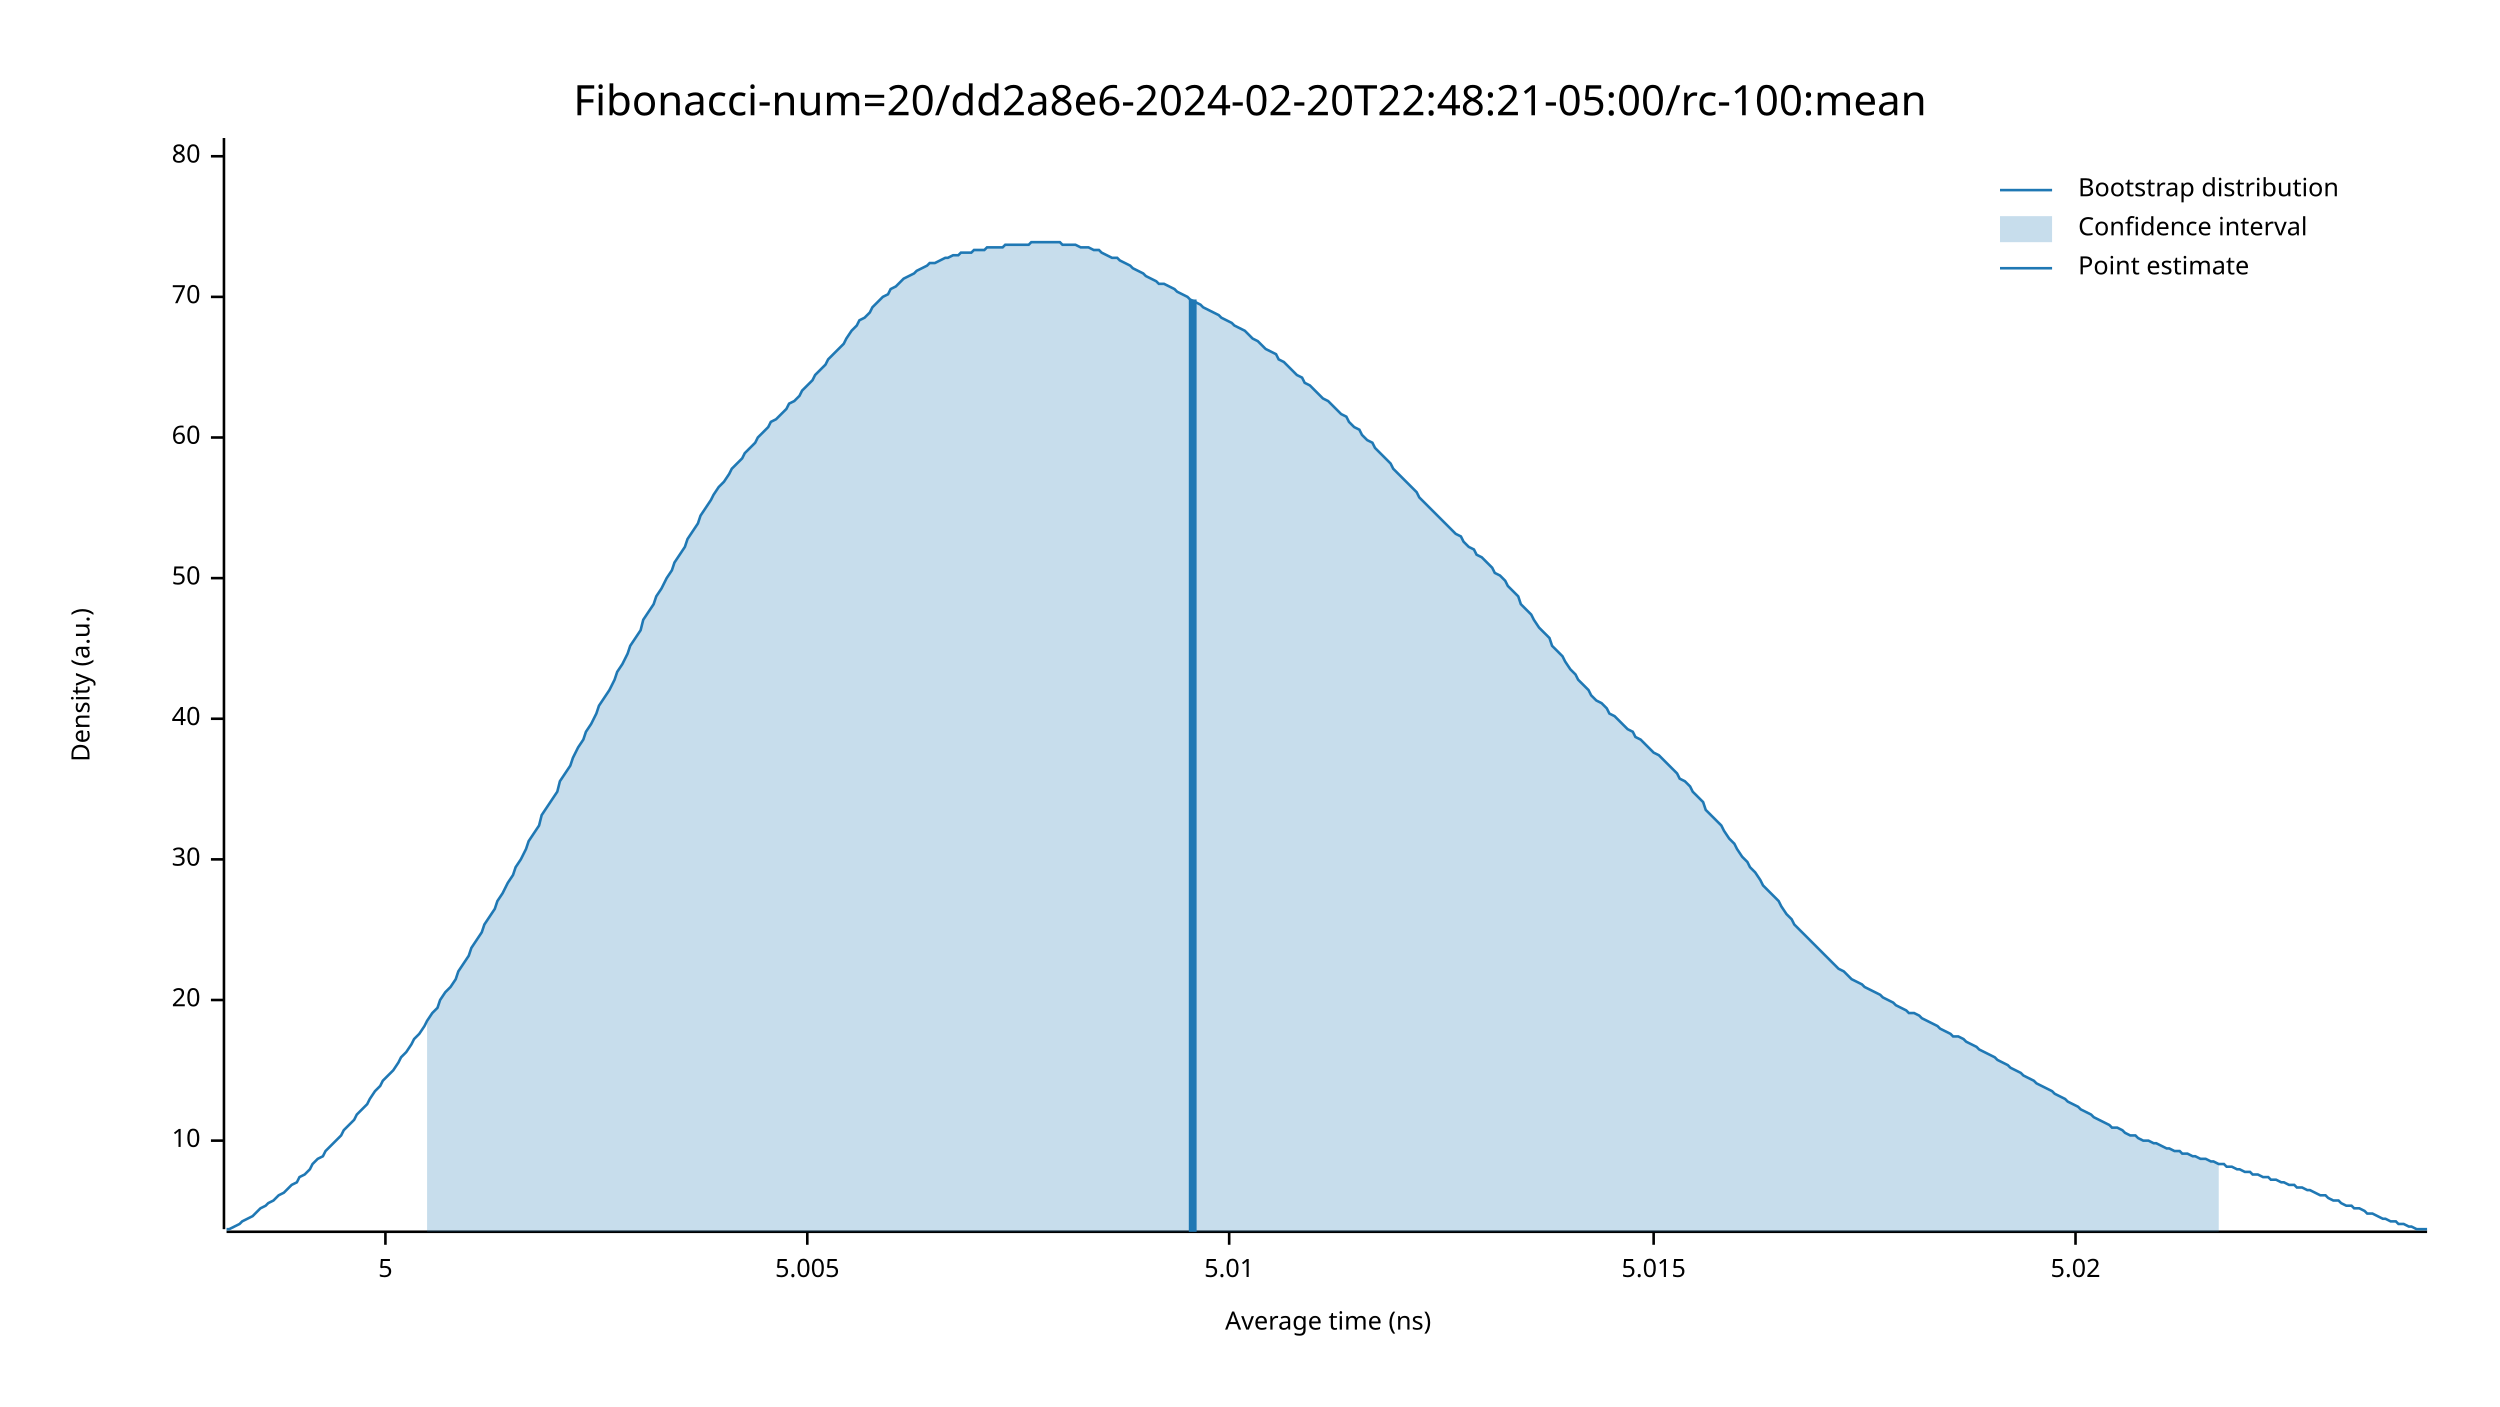
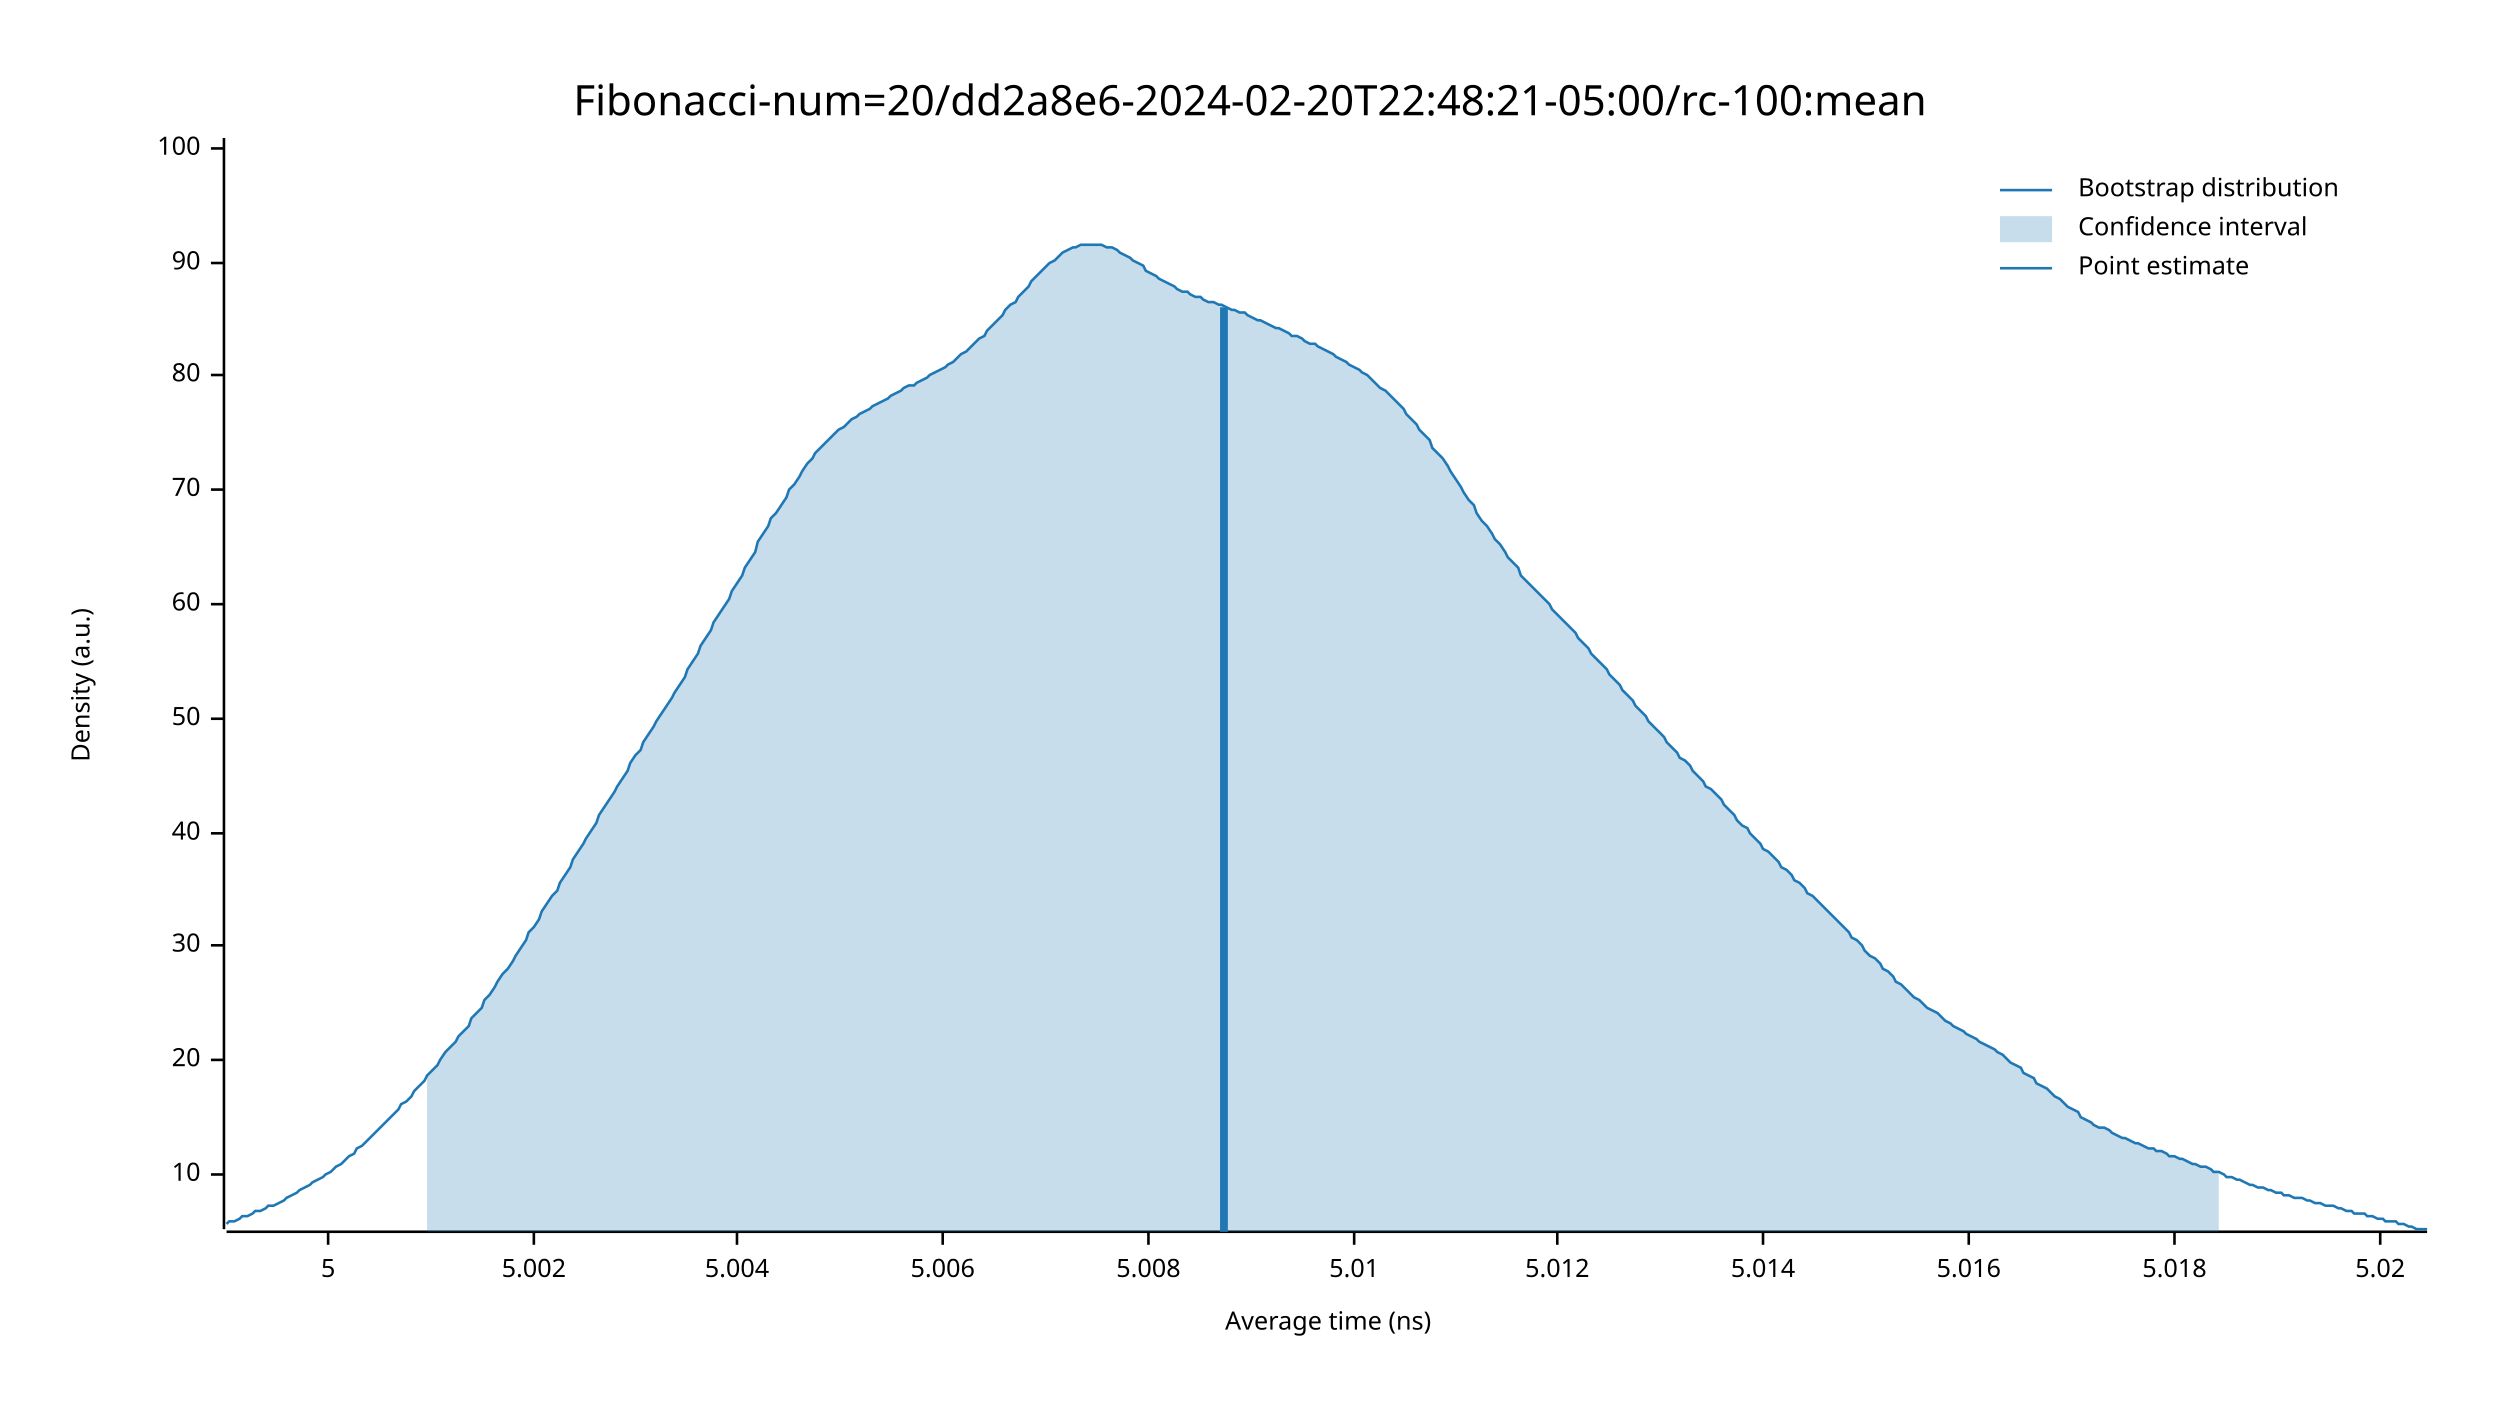
<svg xmlns="http://www.w3.org/2000/svg" width="960" height="540" viewBox="0 0 960 540">
  <text x="480" y="32" dy="0.76em" text-anchor="middle" font-family="sans-serif" font-size="16.129" opacity="1" fill="#000000">
Fibonacci-num=20/dd2a8e6-2024-02-20T22:48:21-05:00/rc-100:mean
</text>
  <text x="27" y="263" dy="0.76em" text-anchor="middle" font-family="sans-serif" font-size="9.677" opacity="1" fill="#000000" transform="rotate(270, 27, 263)">
Density (a.u.)
</text>
  <text x="510" y="513" dy="-0.5ex" text-anchor="middle" font-family="sans-serif" font-size="9.677" opacity="1" fill="#000000">
Average time (ns)
</text>
  <polyline fill="none" opacity="1" stroke="#000000" stroke-width="1" points="86,53 86,472 " />
-   <text x="77" y="438" dy="0.5ex" text-anchor="end" font-family="sans-serif" font-size="9.677" opacity="1" fill="#000000">
+   <text x="77" y="451" dy="0.5ex" text-anchor="end" font-family="sans-serif" font-size="9.677" opacity="1" fill="#000000">
10
</text>
-   <polyline fill="none" opacity="1" stroke="#000000" stroke-width="1" points="81,438 86,438 " />
-   <text x="77" y="384" dy="0.5ex" text-anchor="end" font-family="sans-serif" font-size="9.677" opacity="1" fill="#000000">
+   <polyline fill="none" opacity="1" stroke="#000000" stroke-width="1" points="81,451 86,451 " />
+   <text x="77" y="407" dy="0.5ex" text-anchor="end" font-family="sans-serif" font-size="9.677" opacity="1" fill="#000000">
20
</text>
-   <polyline fill="none" opacity="1" stroke="#000000" stroke-width="1" points="81,384 86,384 " />
-   <text x="77" y="330" dy="0.5ex" text-anchor="end" font-family="sans-serif" font-size="9.677" opacity="1" fill="#000000">
+   <polyline fill="none" opacity="1" stroke="#000000" stroke-width="1" points="81,407 86,407 " />
+   <text x="77" y="363" dy="0.5ex" text-anchor="end" font-family="sans-serif" font-size="9.677" opacity="1" fill="#000000">
30
</text>
-   <polyline fill="none" opacity="1" stroke="#000000" stroke-width="1" points="81,330 86,330 " />
-   <text x="77" y="276" dy="0.5ex" text-anchor="end" font-family="sans-serif" font-size="9.677" opacity="1" fill="#000000">
+   <polyline fill="none" opacity="1" stroke="#000000" stroke-width="1" points="81,363 86,363 " />
+   <text x="77" y="320" dy="0.5ex" text-anchor="end" font-family="sans-serif" font-size="9.677" opacity="1" fill="#000000">
40
</text>
-   <polyline fill="none" opacity="1" stroke="#000000" stroke-width="1" points="81,276 86,276 " />
-   <text x="77" y="222" dy="0.5ex" text-anchor="end" font-family="sans-serif" font-size="9.677" opacity="1" fill="#000000">
+   <polyline fill="none" opacity="1" stroke="#000000" stroke-width="1" points="81,320 86,320 " />
+   <text x="77" y="276" dy="0.5ex" text-anchor="end" font-family="sans-serif" font-size="9.677" opacity="1" fill="#000000">
50
</text>
-   <polyline fill="none" opacity="1" stroke="#000000" stroke-width="1" points="81,222 86,222 " />
-   <text x="77" y="168" dy="0.5ex" text-anchor="end" font-family="sans-serif" font-size="9.677" opacity="1" fill="#000000">
+   <polyline fill="none" opacity="1" stroke="#000000" stroke-width="1" points="81,276 86,276 " />
+   <text x="77" y="232" dy="0.5ex" text-anchor="end" font-family="sans-serif" font-size="9.677" opacity="1" fill="#000000">
60
</text>
-   <polyline fill="none" opacity="1" stroke="#000000" stroke-width="1" points="81,168 86,168 " />
-   <text x="77" y="114" dy="0.5ex" text-anchor="end" font-family="sans-serif" font-size="9.677" opacity="1" fill="#000000">
+   <polyline fill="none" opacity="1" stroke="#000000" stroke-width="1" points="81,232 86,232 " />
+   <text x="77" y="188" dy="0.5ex" text-anchor="end" font-family="sans-serif" font-size="9.677" opacity="1" fill="#000000">
70
</text>
-   <polyline fill="none" opacity="1" stroke="#000000" stroke-width="1" points="81,114 86,114 " />
-   <text x="77" y="60" dy="0.5ex" text-anchor="end" font-family="sans-serif" font-size="9.677" opacity="1" fill="#000000">
+   <polyline fill="none" opacity="1" stroke="#000000" stroke-width="1" points="81,188 86,188 " />
+   <text x="77" y="144" dy="0.5ex" text-anchor="end" font-family="sans-serif" font-size="9.677" opacity="1" fill="#000000">
80
</text>
-   <polyline fill="none" opacity="1" stroke="#000000" stroke-width="1" points="81,60 86,60 " />
+   <polyline fill="none" opacity="1" stroke="#000000" stroke-width="1" points="81,144 86,144 " />
+   <text x="77" y="101" dy="0.5ex" text-anchor="end" font-family="sans-serif" font-size="9.677" opacity="1" fill="#000000">
+ 90
+ </text>
+   <polyline fill="none" opacity="1" stroke="#000000" stroke-width="1" points="81,101 86,101 " />
+   <text x="77" y="57" dy="0.5ex" text-anchor="end" font-family="sans-serif" font-size="9.677" opacity="1" fill="#000000">
+ 100
+ </text>
+   <polyline fill="none" opacity="1" stroke="#000000" stroke-width="1" points="81,57 86,57 " />
  <polyline fill="none" opacity="1" stroke="#000000" stroke-width="1" points="87,473 932,473 " />
-   <text x="148" y="483" dy="0.76em" text-anchor="middle" font-family="sans-serif" font-size="9.677" opacity="1" fill="#000000">
+   <text x="126" y="483" dy="0.76em" text-anchor="middle" font-family="sans-serif" font-size="9.677" opacity="1" fill="#000000">
5
</text>
-   <polyline fill="none" opacity="1" stroke="#000000" stroke-width="1" points="148,473 148,478 " />
-   <text x="310" y="483" dy="0.76em" text-anchor="middle" font-family="sans-serif" font-size="9.677" opacity="1" fill="#000000">
- 5.005
+   <polyline fill="none" opacity="1" stroke="#000000" stroke-width="1" points="126,473 126,478 " />
+   <text x="205" y="483" dy="0.76em" text-anchor="middle" font-family="sans-serif" font-size="9.677" opacity="1" fill="#000000">
+ 5.002
</text>
-   <polyline fill="none" opacity="1" stroke="#000000" stroke-width="1" points="310,473 310,478 " />
-   <text x="472" y="483" dy="0.76em" text-anchor="middle" font-family="sans-serif" font-size="9.677" opacity="1" fill="#000000">
+   <polyline fill="none" opacity="1" stroke="#000000" stroke-width="1" points="205,473 205,478 " />
+   <text x="283" y="483" dy="0.76em" text-anchor="middle" font-family="sans-serif" font-size="9.677" opacity="1" fill="#000000">
+ 5.004
+ </text>
+   <polyline fill="none" opacity="1" stroke="#000000" stroke-width="1" points="283,473 283,478 " />
+   <text x="362" y="483" dy="0.76em" text-anchor="middle" font-family="sans-serif" font-size="9.677" opacity="1" fill="#000000">
+ 5.006
+ </text>
+   <polyline fill="none" opacity="1" stroke="#000000" stroke-width="1" points="362,473 362,478 " />
+   <text x="441" y="483" dy="0.76em" text-anchor="middle" font-family="sans-serif" font-size="9.677" opacity="1" fill="#000000">
+ 5.008
+ </text>
+   <polyline fill="none" opacity="1" stroke="#000000" stroke-width="1" points="441,473 441,478 " />
+   <text x="520" y="483" dy="0.76em" text-anchor="middle" font-family="sans-serif" font-size="9.677" opacity="1" fill="#000000">
5.01
</text>
-   <polyline fill="none" opacity="1" stroke="#000000" stroke-width="1" points="472,473 472,478 " />
-   <text x="635" y="483" dy="0.76em" text-anchor="middle" font-family="sans-serif" font-size="9.677" opacity="1" fill="#000000">
- 5.015
+   <polyline fill="none" opacity="1" stroke="#000000" stroke-width="1" points="520,473 520,478 " />
+   <text x="598" y="483" dy="0.76em" text-anchor="middle" font-family="sans-serif" font-size="9.677" opacity="1" fill="#000000">
+ 5.012
</text>
-   <polyline fill="none" opacity="1" stroke="#000000" stroke-width="1" points="635,473 635,478 " />
-   <text x="797" y="483" dy="0.76em" text-anchor="middle" font-family="sans-serif" font-size="9.677" opacity="1" fill="#000000">
+   <polyline fill="none" opacity="1" stroke="#000000" stroke-width="1" points="598,473 598,478 " />
+   <text x="677" y="483" dy="0.76em" text-anchor="middle" font-family="sans-serif" font-size="9.677" opacity="1" fill="#000000">
+ 5.014
+ </text>
+   <polyline fill="none" opacity="1" stroke="#000000" stroke-width="1" points="677,473 677,478 " />
+   <text x="756" y="483" dy="0.76em" text-anchor="middle" font-family="sans-serif" font-size="9.677" opacity="1" fill="#000000">
+ 5.016
+ </text>
+   <polyline fill="none" opacity="1" stroke="#000000" stroke-width="1" points="756,473 756,478 " />
+   <text x="835" y="483" dy="0.76em" text-anchor="middle" font-family="sans-serif" font-size="9.677" opacity="1" fill="#000000">
+ 5.018
+ </text>
+   <polyline fill="none" opacity="1" stroke="#000000" stroke-width="1" points="835,473 835,478 " />
+   <text x="914" y="483" dy="0.76em" text-anchor="middle" font-family="sans-serif" font-size="9.677" opacity="1" fill="#000000">
5.02
</text>
-   <polyline fill="none" opacity="1" stroke="#000000" stroke-width="1" points="797,473 797,478 " />
-   <polyline fill="none" opacity="1" stroke="#1F78B4" stroke-width="1" points="87,472 88,472 90,471 92,470 93,469 95,468 97,467 98,466 100,464 102,463 103,462 105,461 107,459 109,458 110,457 112,455 114,454 115,452 117,451 119,449 120,447 122,445 124,444 125,442 127,440 129,438 131,436 132,434 134,432 136,430 137,428 139,426 141,424 142,422 144,419 146,417 147,415 149,413 151,411 153,408 154,406 156,404 158,401 159,399 161,397 163,394 164,392 166,389 168,387 169,384 171,381 173,379 175,376 176,373 178,370 180,367 181,364 183,361 185,358 186,355 188,352 190,349 191,346 193,343 195,339 197,336 198,333 200,330 202,326 203,323 205,320 207,317 208,313 210,310 212,307 214,304 215,300 217,297 219,294 220,291 222,287 224,284 225,281 227,278 229,274 230,271 232,268 234,265 236,261 237,258 239,255 241,251 242,248 244,245 246,242 247,238 249,235 251,232 252,229 254,226 256,222 258,219 259,216 261,213 263,210 264,207 266,204 268,201 269,198 271,195 273,192 274,190 276,187 278,185 280,182 281,180 283,178 285,176 286,174 288,172 290,170 291,168 293,166 295,164 296,162 298,161 300,159 302,157 303,155 305,154 307,152 308,150 310,148 312,146 313,144 315,142 317,140 318,138 320,136 322,134 324,132 325,130 327,127 329,125 330,123 332,122 334,120 335,118 337,116 339,114 341,113 342,111 344,110 346,108 347,107 349,106 351,105 352,104 354,103 356,102 357,101 359,101 361,100 363,99 364,99 366,98 368,98 369,97 371,97 373,97 374,96 376,96 378,96 379,95 381,95 383,95 385,95 386,94 388,94 390,94 391,94 393,94 395,94 396,93 398,93 400,93 401,93 403,93 405,93 407,93 408,94 410,94 412,94 413,94 415,95 417,95 418,95 420,96 422,96 423,97 425,98 427,99 429,99 430,100 432,101 434,102 435,103 437,104 439,105 440,106 442,107 444,108 445,109 447,109 449,110 451,111 452,112 454,113 456,114 457,115 459,116 461,117 462,118 464,119 466,120 468,121 469,122 471,123 473,124 474,125 476,126 478,127 479,128 481,130 483,131 484,132 486,134 488,135 490,136 491,138 493,139 495,141 496,142 498,144 500,145 501,147 503,148 505,150 506,151 508,153 510,154 512,156 513,157 515,159 517,160 518,162 520,164 522,165 523,167 525,169 527,170 528,172 530,174 532,176 534,178 535,180 537,182 539,184 540,185 542,187 544,189 545,191 547,193 549,195 550,196 552,198 554,200 556,202 557,203 559,205 561,206 562,208 564,210 566,211 567,213 569,214 571,216 573,218 574,220 576,221 578,223 579,225 581,227 583,229 584,232 586,234 588,236 589,238 591,241 593,243 595,245 596,248 598,250 600,252 601,254 603,257 605,259 606,261 608,263 610,265 611,267 613,269 615,270 617,272 618,274 620,275 622,277 623,278 625,280 627,281 628,283 630,284 632,286 633,287 635,289 637,290 639,292 640,293 642,295 644,297 645,299 647,300 649,302 650,304 652,306 654,308 655,311 657,313 659,315 661,317 662,319 664,322 666,324 667,326 669,329 671,331 672,333 674,335 676,338 677,340 679,342 681,344 683,346 684,348 686,351 688,353 689,355 691,357 693,359 694,360 696,362 698,364 700,366 701,367 703,369 705,371 706,372 708,373 710,375 711,376 713,377 715,378 716,379 718,380 720,381 722,382 723,383 725,384 727,385 728,386 730,387 732,388 733,389 735,389 737,390 738,391 740,392 742,393 744,394 745,395 747,396 749,397 750,398 752,398 754,399 755,400 757,401 759,402 760,403 762,404 764,405 766,406 767,407 769,408 771,409 772,410 774,411 776,412 777,413 779,414 781,415 782,416 784,417 786,418 788,419 789,420 791,421 793,422 794,423 796,424 798,425 799,426 801,427 803,428 804,429 806,430 808,431 810,432 811,433 813,433 815,434 816,435 818,436 820,436 821,437 823,438 825,438 827,439 828,439 830,440 832,441 833,441 835,442 837,442 838,443 840,443 842,444 843,444 845,445 847,445 849,446 850,446 852,447 854,447 855,448 857,448 859,449 860,449 862,450 864,450 865,451 867,451 869,452 871,452 872,453 874,453 876,454 877,454 879,455 881,455 882,456 884,456 886,457 887,457 889,458 891,459 893,459 894,460 896,461 898,461 899,462 901,463 903,463 904,464 906,464 908,465 909,466 911,466 913,467 915,468 916,468 918,469 920,469 921,470 923,470 925,471 926,471 928,472 930,472 932,472 " />
-   <polygon opacity="0.25" fill="#1F78B4" points="164,392 166,389 168,387 169,384 171,381 173,379 175,376 176,373 178,370 180,367 181,364 183,361 185,358 186,355 188,352 190,349 191,346 193,343 195,339 197,336 198,333 200,330 202,326 203,323 205,320 207,317 208,313 210,310 212,307 214,304 215,300 217,297 219,294 220,291 222,287 224,284 225,281 227,278 229,274 230,271 232,268 234,265 236,261 237,258 239,255 241,251 242,248 244,245 246,242 247,238 249,235 251,232 252,229 254,226 256,222 258,219 259,216 261,213 263,210 264,207 266,204 268,201 269,198 271,195 273,192 274,190 276,187 278,185 280,182 281,180 283,178 285,176 286,174 288,172 290,170 291,168 293,166 295,164 296,162 298,161 300,159 302,157 303,155 305,154 307,152 308,150 310,148 312,146 313,144 315,142 317,140 318,138 320,136 322,134 324,132 325,130 327,127 329,125 330,123 332,122 334,120 335,118 337,116 339,114 341,113 342,111 344,110 346,108 347,107 349,106 351,105 352,104 354,103 356,102 357,101 359,101 361,100 363,99 364,99 366,98 368,98 369,97 371,97 373,97 374,96 376,96 378,96 379,95 381,95 383,95 385,95 386,94 388,94 390,94 391,94 393,94 395,94 396,93 398,93 400,93 401,93 403,93 405,93 407,93 408,94 410,94 412,94 413,94 415,95 417,95 418,95 420,96 422,96 423,97 425,98 427,99 429,99 430,100 432,101 434,102 435,103 437,104 439,105 440,106 442,107 444,108 445,109 447,109 449,110 451,111 452,112 454,113 456,114 457,115 459,116 461,117 462,118 464,119 466,120 468,121 469,122 471,123 473,124 474,125 476,126 478,127 479,128 481,130 483,131 484,132 486,134 488,135 490,136 491,138 493,139 495,141 496,142 498,144 500,145 501,147 503,148 505,150 506,151 508,153 510,154 512,156 513,157 515,159 517,160 518,162 520,164 522,165 523,167 525,169 527,170 528,172 530,174 532,176 534,178 535,180 537,182 539,184 540,185 542,187 544,189 545,191 547,193 549,195 550,196 552,198 554,200 556,202 557,203 559,205 561,206 562,208 564,210 566,211 567,213 569,214 571,216 573,218 574,220 576,221 578,223 579,225 581,227 583,229 584,232 586,234 588,236 589,238 591,241 593,243 595,245 596,248 598,250 600,252 601,254 603,257 605,259 606,261 608,263 610,265 611,267 613,269 615,270 617,272 618,274 620,275 622,277 623,278 625,280 627,281 628,283 630,284 632,286 633,287 635,289 637,290 639,292 640,293 642,295 644,297 645,299 647,300 649,302 650,304 652,306 654,308 655,311 657,313 659,315 661,317 662,319 664,322 666,324 667,326 669,329 671,331 672,333 674,335 676,338 677,340 679,342 681,344 683,346 684,348 686,351 688,353 689,355 691,357 693,359 694,360 696,362 698,364 700,366 701,367 703,369 705,371 706,372 708,373 710,375 711,376 713,377 715,378 716,379 718,380 720,381 722,382 723,383 725,384 727,385 728,386 730,387 732,388 733,389 735,389 737,390 738,391 740,392 742,393 744,394 745,395 747,396 749,397 750,398 752,398 754,399 755,400 757,401 759,402 760,403 762,404 764,405 766,406 767,407 769,408 771,409 772,410 774,411 776,412 777,413 779,414 781,415 782,416 784,417 786,418 788,419 789,420 791,421 793,422 794,423 796,424 798,425 799,426 801,427 803,428 804,429 806,430 808,431 810,432 811,433 813,433 815,434 816,435 818,436 820,436 821,437 823,438 825,438 827,439 828,439 830,440 832,441 833,441 835,442 837,442 838,443 840,443 842,444 843,444 845,445 847,445 849,446 850,446 852,447 852,473 164,473 " />
-   <polyline fill="none" opacity="1" stroke="#1F78B4" stroke-width="3" points="458,473 458,115 " />
+   <polyline fill="none" opacity="1" stroke="#000000" stroke-width="1" points="914,473 914,478 " />
+   <polyline fill="none" opacity="1" stroke="#1F78B4" stroke-width="1" points="87,470 88,469 90,469 92,468 93,467 95,467 97,466 98,465 100,465 102,464 103,463 105,463 107,462 109,461 110,460 112,459 114,458 115,457 117,456 119,455 120,454 122,453 124,452 125,451 127,450 129,448 131,447 132,446 134,444 136,443 137,441 139,440 141,438 142,437 144,435 146,433 147,432 149,430 151,428 153,426 154,424 156,423 158,421 159,419 161,417 163,415 164,413 166,411 168,409 169,407 171,404 173,402 175,400 176,398 178,396 180,394 181,391 183,389 185,387 186,384 188,382 190,379 191,377 193,374 195,372 197,369 198,367 200,364 202,361 203,358 205,356 207,353 208,350 210,347 212,344 214,342 215,339 217,336 219,333 220,330 222,327 224,324 225,322 227,319 229,316 230,313 232,310 234,307 236,304 237,302 239,299 241,296 242,293 244,290 246,288 247,285 249,282 251,279 252,277 254,274 256,271 258,268 259,266 261,263 263,260 264,257 266,254 268,251 269,248 271,245 273,242 274,239 276,236 278,233 280,230 281,227 283,224 285,221 286,218 288,215 290,212 291,208 293,205 295,202 296,199 298,197 300,194 302,191 303,188 305,186 307,183 308,181 310,178 312,176 313,174 315,172 317,170 318,169 320,167 322,165 324,164 325,163 327,161 329,160 330,159 332,158 334,157 335,156 337,155 339,154 341,153 342,152 344,151 346,150 347,149 349,148 351,148 352,147 354,146 356,145 357,144 359,143 361,142 363,141 364,140 366,139 368,137 369,136 371,135 373,133 374,132 376,130 378,129 379,127 381,125 383,123 385,121 386,119 388,117 390,116 391,114 393,112 395,110 396,108 398,106 400,104 401,103 403,101 405,100 407,98 408,97 410,96 412,95 413,95 415,94 417,94 418,94 420,94 422,94 423,94 425,95 427,95 429,96 430,97 432,98 434,99 435,100 437,101 439,102 440,104 442,105 444,106 445,107 447,108 449,109 451,110 452,111 454,112 456,112 457,113 459,114 461,114 462,115 464,116 466,116 468,117 469,117 471,118 473,119 474,119 476,120 478,120 479,121 481,122 483,123 484,123 486,124 488,125 490,126 491,126 493,127 495,128 496,129 498,129 500,130 501,131 503,132 505,132 506,133 508,134 510,135 512,136 513,137 515,138 517,139 518,140 520,141 522,142 523,143 525,144 527,146 528,147 530,149 532,150 534,152 535,153 537,155 539,157 540,159 542,161 544,163 545,165 547,167 549,169 550,172 552,174 554,176 556,179 557,181 559,184 561,187 562,189 564,192 566,194 567,197 569,200 571,202 573,205 574,207 576,209 578,212 579,214 581,216 583,218 584,221 586,223 588,225 589,226 591,228 593,230 595,232 596,234 598,236 600,238 601,239 603,241 605,243 606,245 608,247 610,249 611,251 613,253 615,255 617,257 618,259 620,261 622,263 623,265 625,267 627,269 628,271 630,273 632,275 633,277 635,279 637,281 639,283 640,285 642,287 644,289 645,291 647,292 649,294 650,296 652,298 654,300 655,302 657,303 659,305 661,307 662,309 664,311 666,313 667,315 669,317 671,318 672,320 674,322 676,324 677,326 679,327 681,329 683,331 684,333 686,334 688,336 689,338 691,339 693,341 694,343 696,344 698,346 700,348 701,349 703,351 705,353 706,354 708,356 710,358 711,360 713,361 715,363 716,365 718,367 720,368 722,370 723,372 725,373 727,375 728,377 730,378 732,380 733,381 735,383 737,384 738,385 740,387 742,388 744,389 745,390 747,392 749,393 750,394 752,395 754,396 755,397 757,398 759,399 760,400 762,401 764,402 766,403 767,404 769,405 771,407 772,408 774,409 776,410 777,412 779,413 781,414 782,416 784,417 786,418 788,420 789,421 791,422 793,424 794,425 796,426 798,427 799,429 801,430 803,431 804,432 806,433 808,433 810,434 811,435 813,436 815,437 816,437 818,438 820,439 821,439 823,440 825,441 827,441 828,442 830,442 832,443 833,444 835,444 837,445 838,445 840,446 842,447 843,447 845,448 847,448 849,449 850,450 852,450 854,451 855,452 857,452 859,453 860,453 862,454 864,455 865,455 867,456 869,456 871,457 872,457 874,458 876,458 877,459 879,459 881,460 882,460 884,460 886,461 887,461 889,462 891,462 893,463 894,463 896,463 898,464 899,464 901,465 903,465 904,466 906,466 908,466 909,467 911,467 913,468 915,468 916,469 918,469 920,469 921,470 923,470 925,471 926,471 928,472 930,472 932,472 " />
+   <polygon opacity="0.25" fill="#1F78B4" points="164,413 166,411 168,409 169,407 171,404 173,402 175,400 176,398 178,396 180,394 181,391 183,389 185,387 186,384 188,382 190,379 191,377 193,374 195,372 197,369 198,367 200,364 202,361 203,358 205,356 207,353 208,350 210,347 212,344 214,342 215,339 217,336 219,333 220,330 222,327 224,324 225,322 227,319 229,316 230,313 232,310 234,307 236,304 237,302 239,299 241,296 242,293 244,290 246,288 247,285 249,282 251,279 252,277 254,274 256,271 258,268 259,266 261,263 263,260 264,257 266,254 268,251 269,248 271,245 273,242 274,239 276,236 278,233 280,230 281,227 283,224 285,221 286,218 288,215 290,212 291,208 293,205 295,202 296,199 298,197 300,194 302,191 303,188 305,186 307,183 308,181 310,178 312,176 313,174 315,172 317,170 318,169 320,167 322,165 324,164 325,163 327,161 329,160 330,159 332,158 334,157 335,156 337,155 339,154 341,153 342,152 344,151 346,150 347,149 349,148 351,148 352,147 354,146 356,145 357,144 359,143 361,142 363,141 364,140 366,139 368,137 369,136 371,135 373,133 374,132 376,130 378,129 379,127 381,125 383,123 385,121 386,119 388,117 390,116 391,114 393,112 395,110 396,108 398,106 400,104 401,103 403,101 405,100 407,98 408,97 410,96 412,95 413,95 415,94 417,94 418,94 420,94 422,94 423,94 425,95 427,95 429,96 430,97 432,98 434,99 435,100 437,101 439,102 440,104 442,105 444,106 445,107 447,108 449,109 451,110 452,111 454,112 456,112 457,113 459,114 461,114 462,115 464,116 466,116 468,117 469,117 471,118 473,119 474,119 476,120 478,120 479,121 481,122 483,123 484,123 486,124 488,125 490,126 491,126 493,127 495,128 496,129 498,129 500,130 501,131 503,132 505,132 506,133 508,134 510,135 512,136 513,137 515,138 517,139 518,140 520,141 522,142 523,143 525,144 527,146 528,147 530,149 532,150 534,152 535,153 537,155 539,157 540,159 542,161 544,163 545,165 547,167 549,169 550,172 552,174 554,176 556,179 557,181 559,184 561,187 562,189 564,192 566,194 567,197 569,200 571,202 573,205 574,207 576,209 578,212 579,214 581,216 583,218 584,221 586,223 588,225 589,226 591,228 593,230 595,232 596,234 598,236 600,238 601,239 603,241 605,243 606,245 608,247 610,249 611,251 613,253 615,255 617,257 618,259 620,261 622,263 623,265 625,267 627,269 628,271 630,273 632,275 633,277 635,279 637,281 639,283 640,285 642,287 644,289 645,291 647,292 649,294 650,296 652,298 654,300 655,302 657,303 659,305 661,307 662,309 664,311 666,313 667,315 669,317 671,318 672,320 674,322 676,324 677,326 679,327 681,329 683,331 684,333 686,334 688,336 689,338 691,339 693,341 694,343 696,344 698,346 700,348 701,349 703,351 705,353 706,354 708,356 710,358 711,360 713,361 715,363 716,365 718,367 720,368 722,370 723,372 725,373 727,375 728,377 730,378 732,380 733,381 735,383 737,384 738,385 740,387 742,388 744,389 745,390 747,392 749,393 750,394 752,395 754,396 755,397 757,398 759,399 760,400 762,401 764,402 766,403 767,404 769,405 771,407 772,408 774,409 776,410 777,412 779,413 781,414 782,416 784,417 786,418 788,420 789,421 791,422 793,424 794,425 796,426 798,427 799,429 801,430 803,431 804,432 806,433 808,433 810,434 811,435 813,436 815,437 816,437 818,438 820,439 821,439 823,440 825,441 827,441 828,442 830,442 832,443 833,444 835,444 837,445 838,445 840,446 842,447 843,447 845,448 847,448 849,449 850,450 852,450 852,473 164,473 " />
+   <polyline fill="none" opacity="1" stroke="#1F78B4" stroke-width="3" points="470,473 470,118 " />
  <text x="798" y="68" dy="0.76em" text-anchor="start" font-family="sans-serif" font-size="9.677" opacity="1" fill="#000000">
Bootstrap distribution
</text>
  <text x="798" y="83" dy="0.76em" text-anchor="start" font-family="sans-serif" font-size="9.677" opacity="1" fill="#000000">
Confidence interval
</text>
  <text x="798" y="98" dy="0.76em" text-anchor="start" font-family="sans-serif" font-size="9.677" opacity="1" fill="#000000">
Point estimate
</text>
  <polyline fill="none" opacity="1" stroke="#1F78B4" stroke-width="1" points="768,73 788,73 " />
  <rect x="768" y="83" width="20" height="10" opacity="0.25" fill="#1F78B4" stroke="none" />
  <polyline fill="none" opacity="1" stroke="#1F78B4" stroke-width="1" points="768,103 788,103 " />
</svg>
